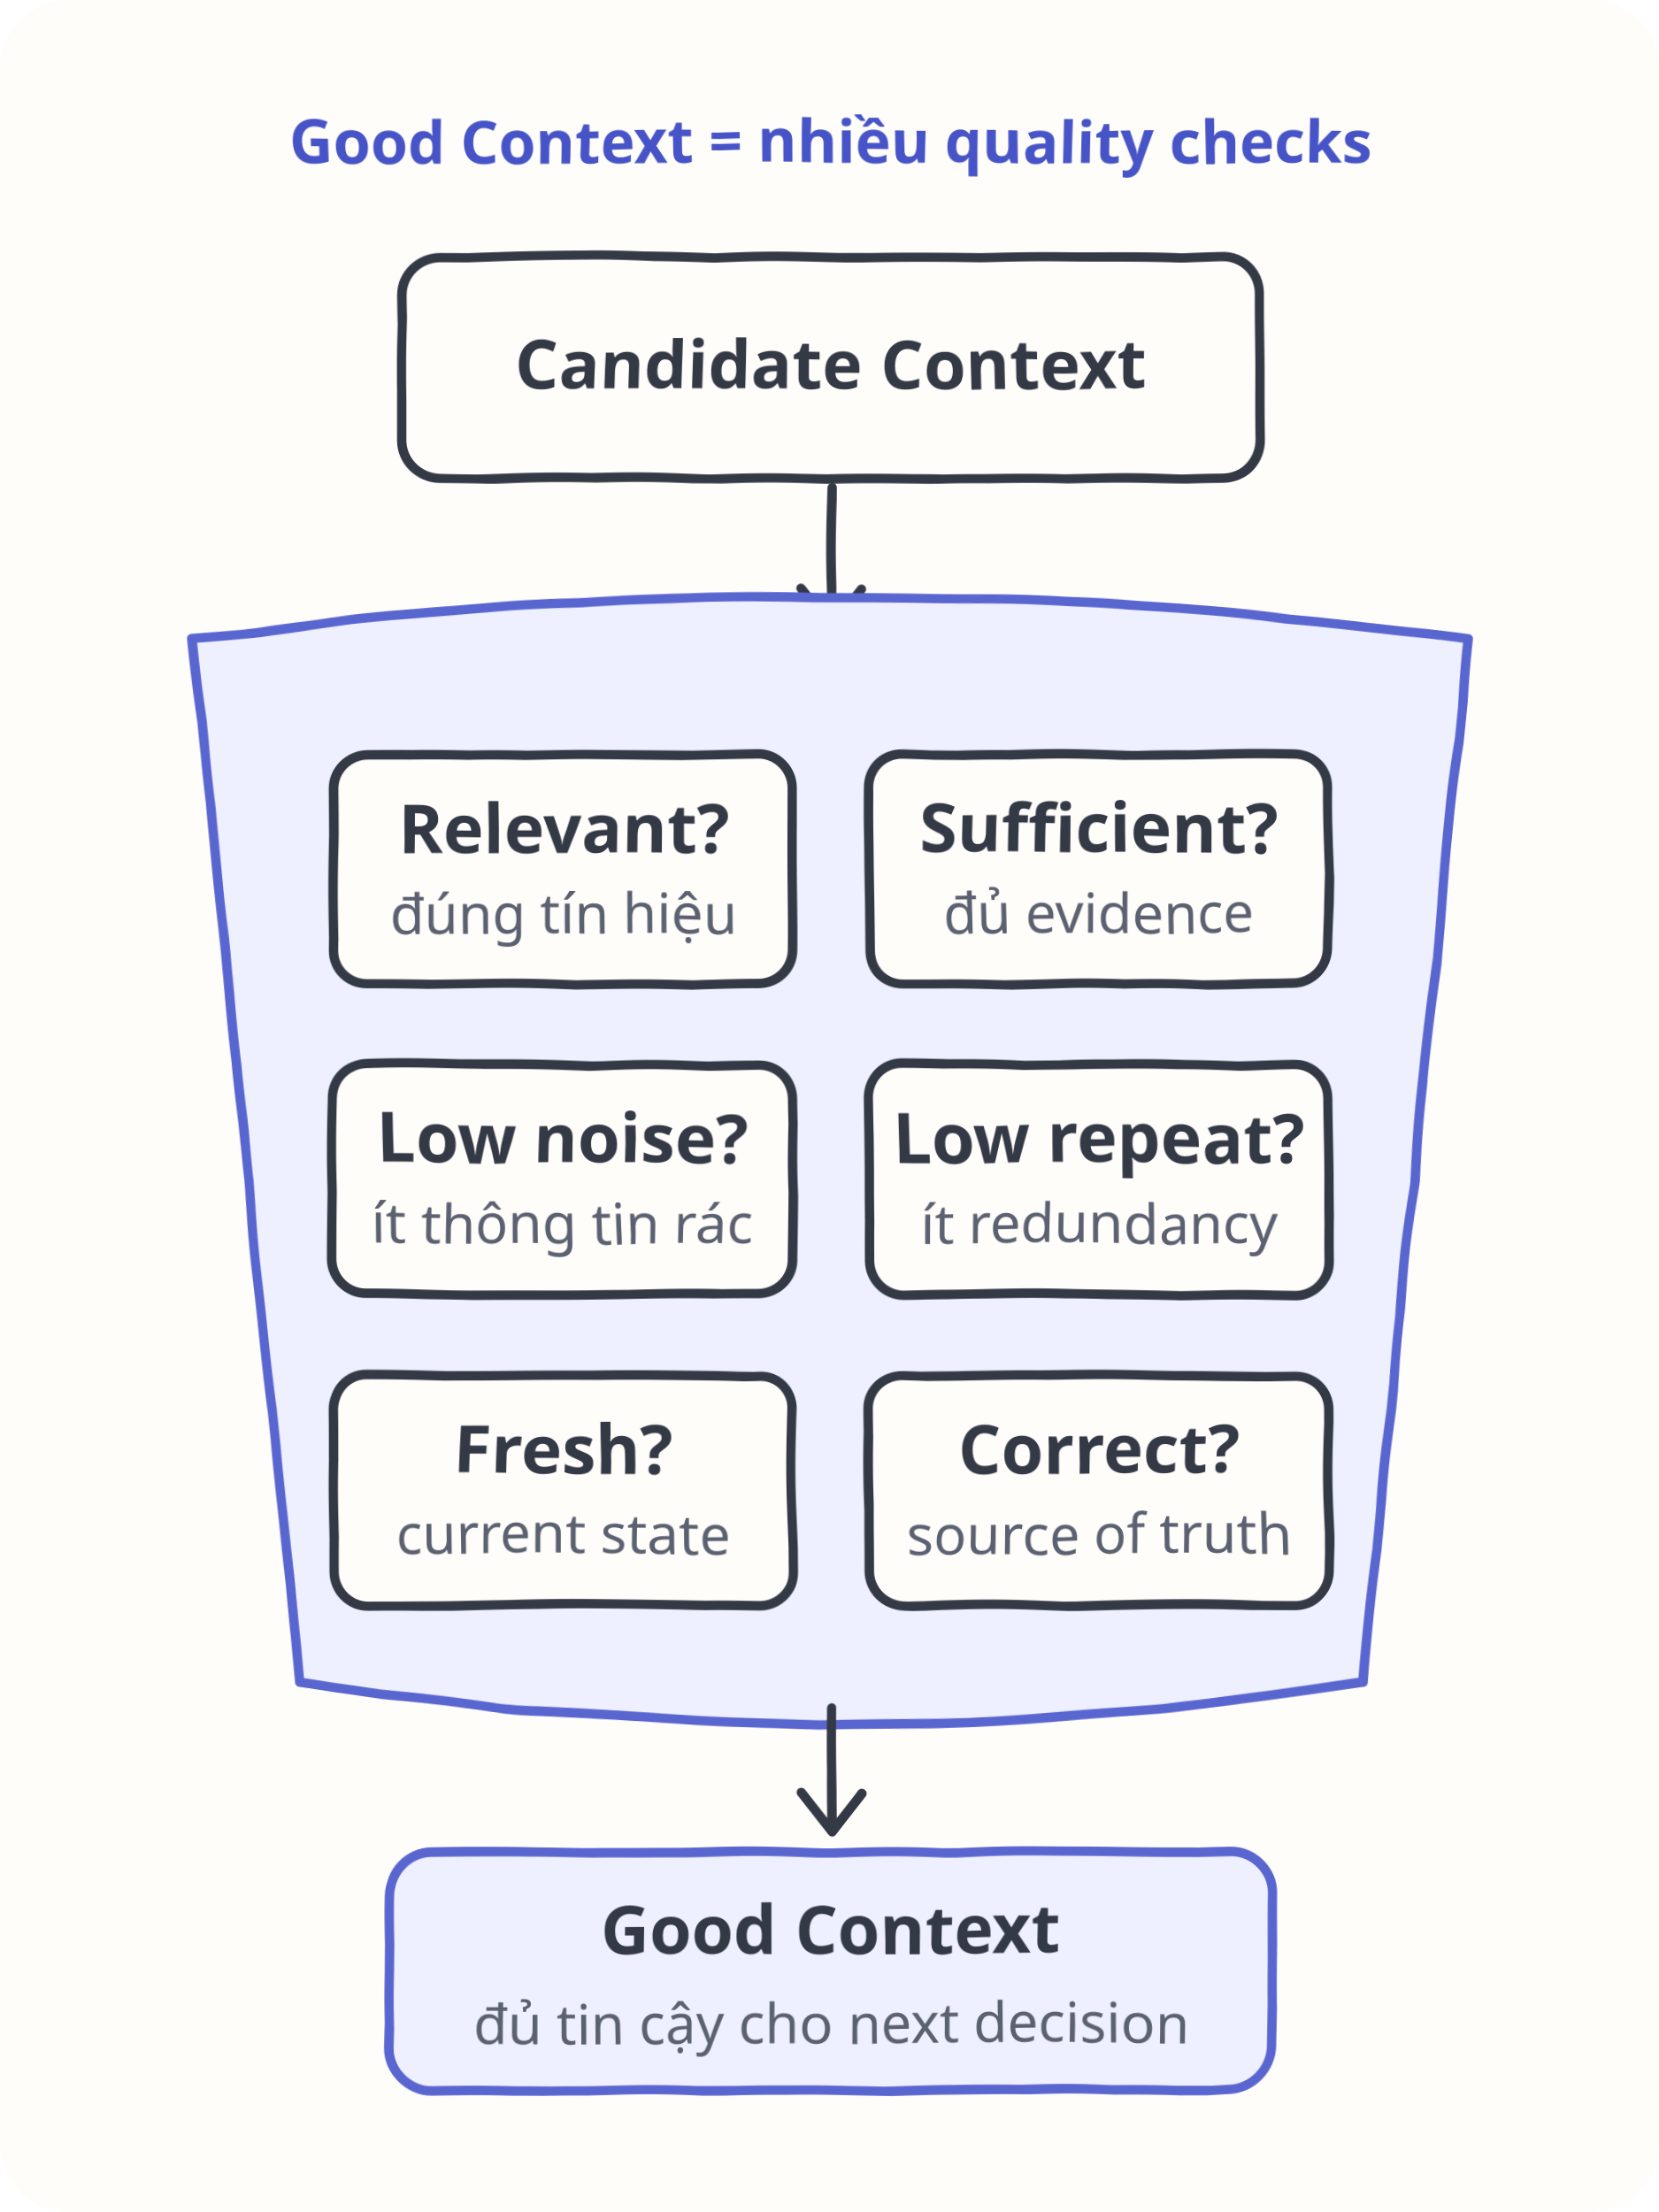
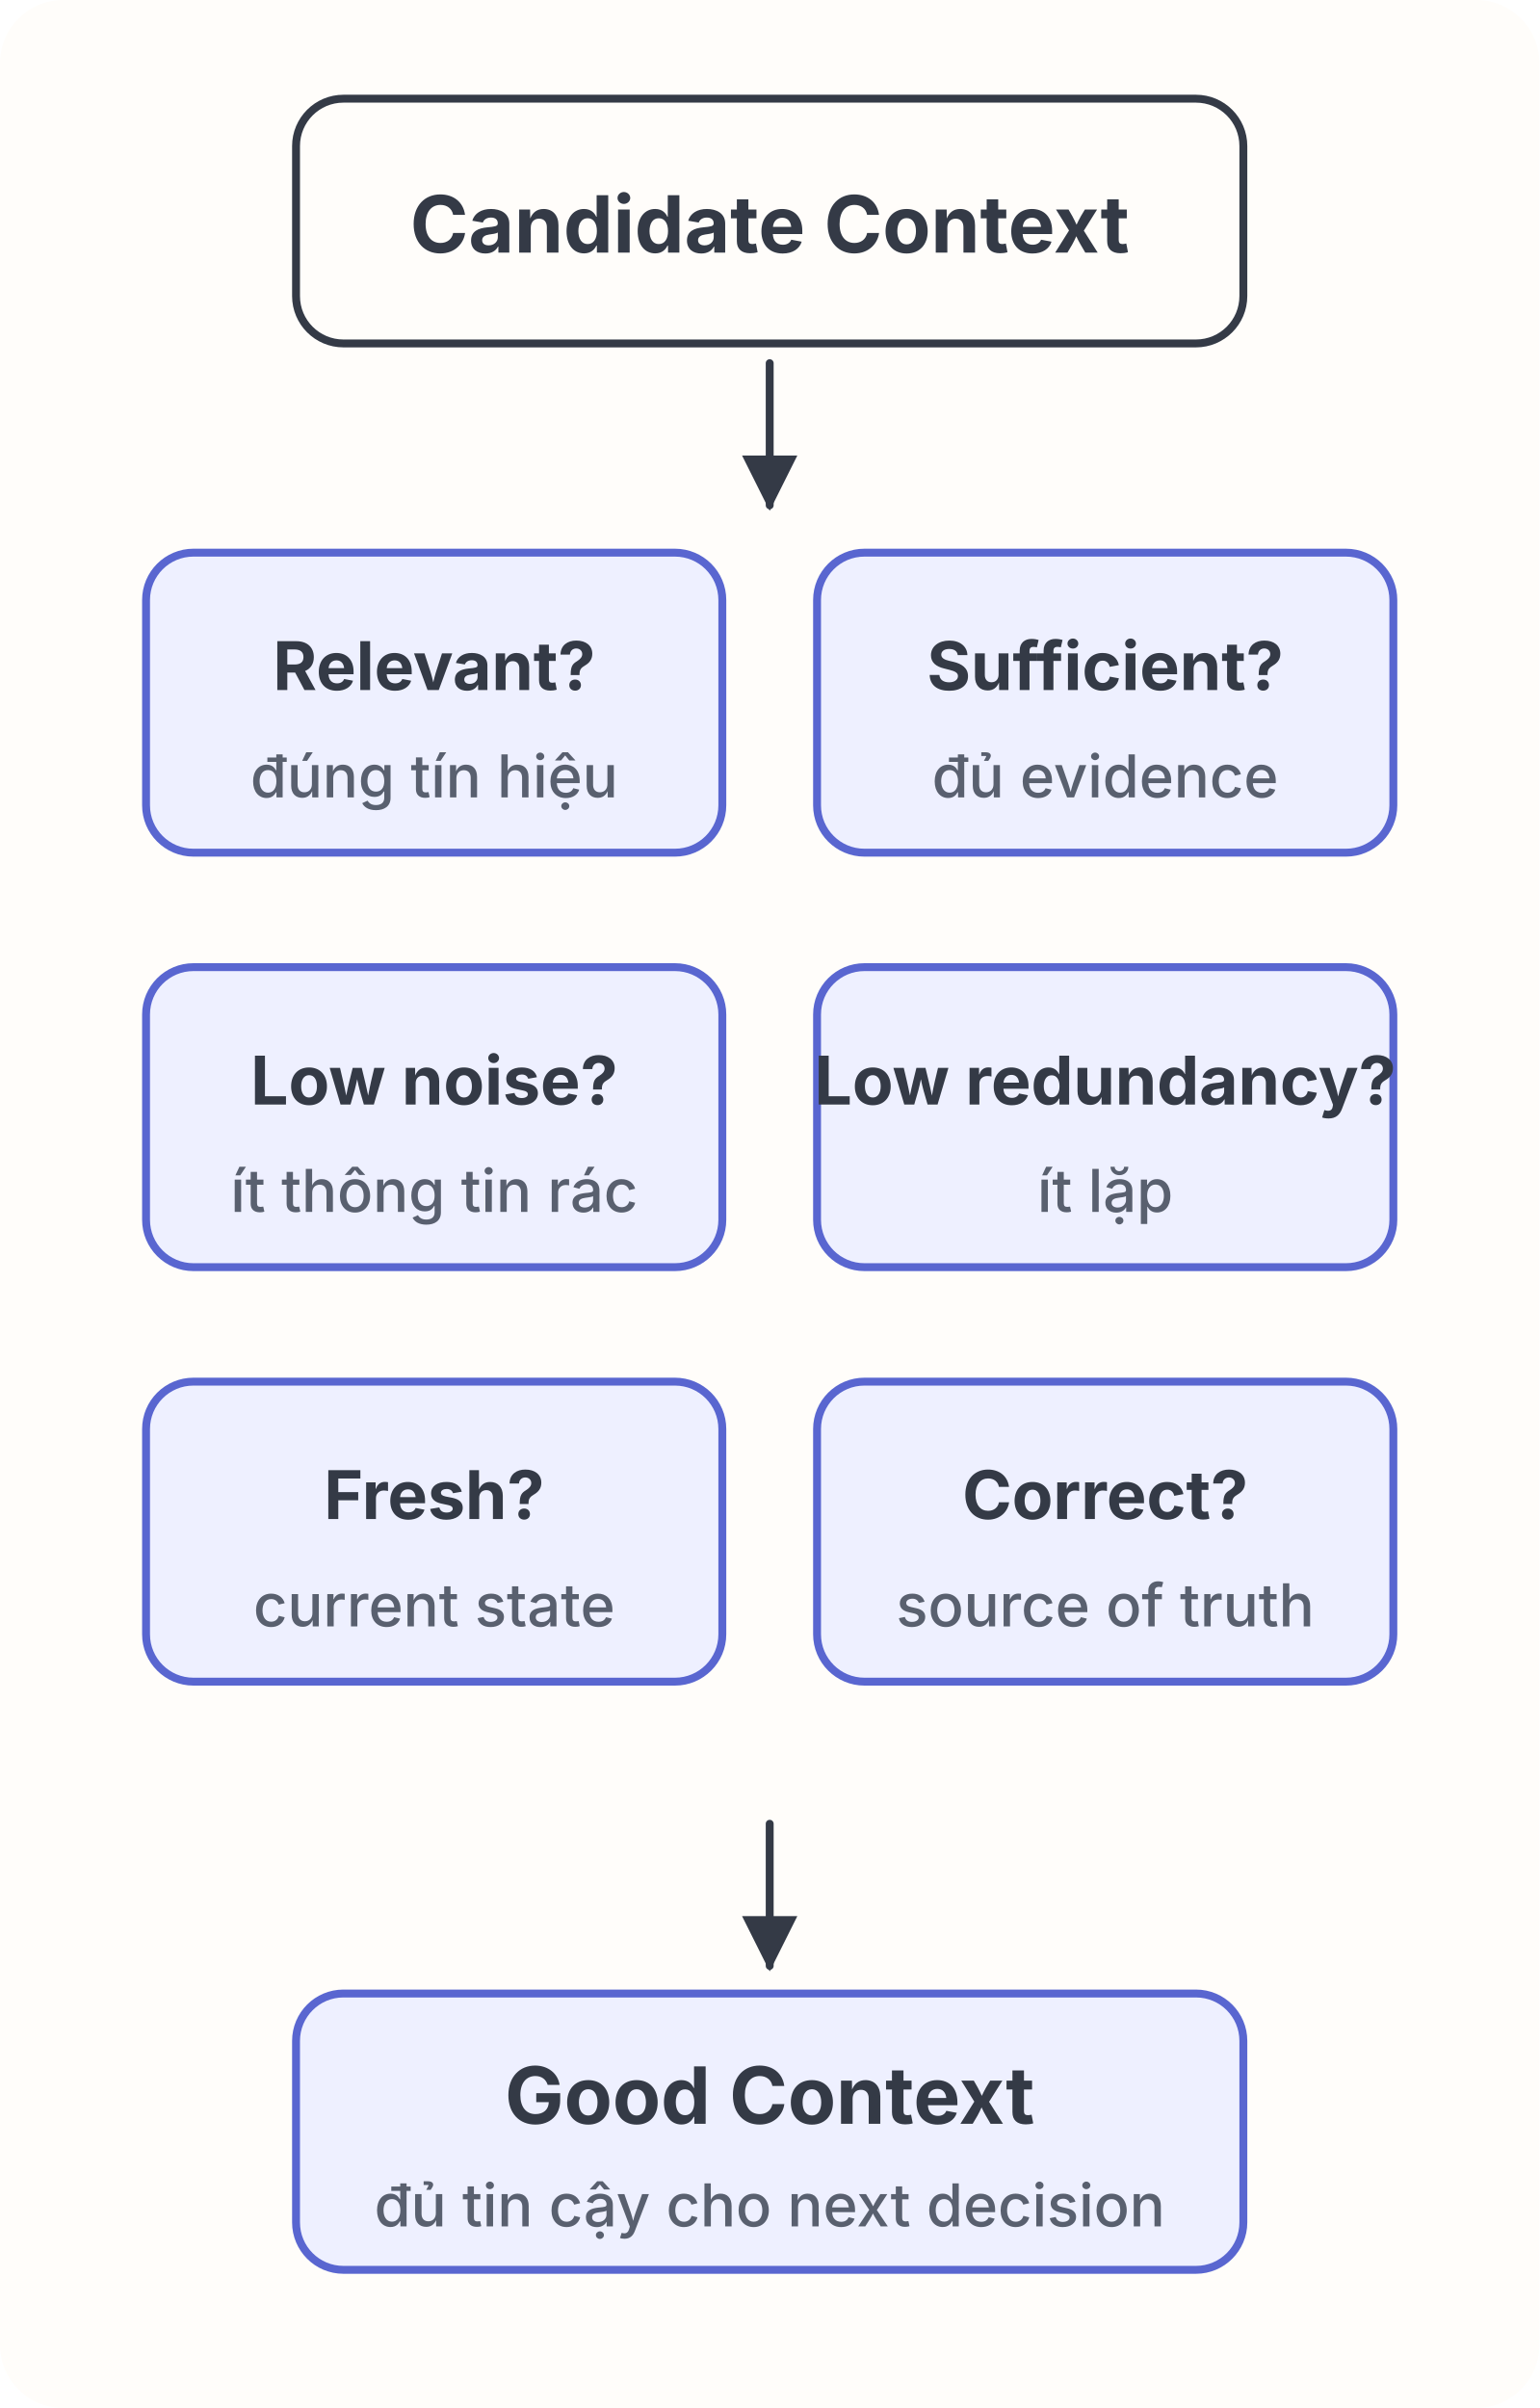
- <svg xmlns="http://www.w3.org/2000/svg" viewBox="0 0 390 520" role="img" aria-labelledby="title desc">
+ <svg xmlns="http://www.w3.org/2000/svg" viewBox="0 0 390 610" role="img">
  <defs>
-     <filter id="r">
-       <feTurbulence baseFrequency=".018" numOctaves="2" seed="11" result="n" />
-       <feDisplacementMap in="SourceGraphic" in2="n" scale="1.3" />
-     </filter>
-     <style>.i{fill:none;stroke:#343946;stroke-width:2.2;stroke-linecap:round;stroke-linejoin:round}.a{fill:#eef0ff;stroke:#5966d0}.p{fill:#fffdfa}.l{font:600 16px system-ui,sans-serif;fill:#343946}.s{font:13px system-ui,sans-serif;fill:#5b6170}.n{font:600 14px system-ui,sans-serif;fill:#4654c7}</style>
+     <marker id="arrow" viewBox="0 0 10 10" refX="9" refY="5" markerWidth="7" markerHeight="7" orient="auto-start-reverse">
+       <path d="M 0 0 L 10 5 L 0 10 z" fill="#343a46" />
+     </marker>
  </defs>
-   <rect width="390" height="520" rx="16" class="p" />
-   <g filter="url(#r)">
-     <text x="195" y="38" text-anchor="middle" class="n">Good Context = nhiều quality checks</text>
-     <rect x="94" y="60" width="202" height="52" rx="9" class="i p" />
-     <text x="195" y="91" text-anchor="middle" class="l">Candidate Context</text>
-     <path d="M195 114v32M188 138l7 9 7-9" class="i" />
-     <path d="M45 150Q195 130 345 150L320 395Q195 415 70 395Z" class="i a" />
-     <rect x="78" y="177" width="108" height="54" rx="8" class="i p" />
-     <text x="132" y="200" text-anchor="middle" class="l">Relevant?</text>
-     <text x="132" y="219" text-anchor="middle" class="s">đúng tín hiệu</text>
-     <rect x="204" y="177" width="108" height="54" rx="8" class="i p" />
-     <text x="258" y="200" text-anchor="middle" class="l">Sufficient?</text>
-     <text x="258" y="219" text-anchor="middle" class="s">đủ evidence</text>
-     <rect x="78" y="250" width="108" height="54" rx="8" class="i p" />
-     <text x="132" y="273" text-anchor="middle" class="l">Low noise?</text>
-     <text x="132" y="292" text-anchor="middle" class="s">ít thông tin rác</text>
-     <rect x="204" y="250" width="108" height="54" rx="8" class="i p" />
-     <text x="258" y="273" text-anchor="middle" class="l">Low repeat?</text>
-     <text x="258" y="292" text-anchor="middle" class="s">ít redundancy</text>
-     <rect x="78" y="323" width="108" height="54" rx="8" class="i p" />
-     <text x="132" y="346" text-anchor="middle" class="l">Fresh?</text>
-     <text x="132" y="365" text-anchor="middle" class="s">current state</text>
-     <rect x="204" y="323" width="108" height="54" rx="8" class="i p" />
-     <text x="258" y="346" text-anchor="middle" class="l">Correct?</text>
-     <text x="258" y="365" text-anchor="middle" class="s">source of truth</text>
-     <path d="M195 401v28M188 421l7 9 7-9" class="i" />
-     <rect x="91" y="435" width="208" height="56" rx="10" class="i a" />
-     <text x="195" y="459" text-anchor="middle" class="l">Good Context</text>
-     <text x="195" y="480" text-anchor="middle" class="s">đủ tin cậy cho next decision</text>
-   </g>
+   <rect width="100%" height="100%" rx="16" fill="#fffdfa" />
+   <rect x="75" y="25" width="240" height="62" rx="12" fill="#fffdfa" stroke="#343a46" stroke-width="2" />
+   <text x="195" y="64" text-anchor="middle" fill="#343a46" font-family="Inter,ui-sans-serif,system-ui,sans-serif" font-size="20" font-weight="700">Candidate Context</text>
+   <path d="M195 92 L195 128" fill="none" stroke="#343a46" stroke-width="2" stroke-linecap="round" marker-end="url(#arrow)" />
+   <rect x="37" y="140" width="146" height="76" rx="12" fill="#eef0ff" stroke="#5966d0" stroke-width="2" />
+   <text x="110" y="174.8" text-anchor="middle" fill="#343a46" font-family="Inter,ui-sans-serif,system-ui,sans-serif" font-size="17" font-weight="700">Relevant?</text>
+   <text x="110" y="202" text-anchor="middle" fill="#59606f" font-family="Inter,ui-sans-serif,system-ui,sans-serif" font-size="15" font-weight="450">đúng tín hiệu</text>
+   <rect x="207" y="140" width="146" height="76" rx="12" fill="#eef0ff" stroke="#5966d0" stroke-width="2" />
+   <text x="280" y="174.8" text-anchor="middle" fill="#343a46" font-family="Inter,ui-sans-serif,system-ui,sans-serif" font-size="17" font-weight="700">Sufficient?</text>
+   <text x="280" y="202" text-anchor="middle" fill="#59606f" font-family="Inter,ui-sans-serif,system-ui,sans-serif" font-size="15" font-weight="450">đủ evidence</text>
+   <rect x="37" y="245" width="146" height="76" rx="12" fill="#eef0ff" stroke="#5966d0" stroke-width="2" />
+   <text x="110" y="279.8" text-anchor="middle" fill="#343a46" font-family="Inter,ui-sans-serif,system-ui,sans-serif" font-size="17" font-weight="700">Low noise?</text>
+   <text x="110" y="307" text-anchor="middle" fill="#59606f" font-family="Inter,ui-sans-serif,system-ui,sans-serif" font-size="15" font-weight="450">ít thông tin rác</text>
+   <rect x="207" y="245" width="146" height="76" rx="12" fill="#eef0ff" stroke="#5966d0" stroke-width="2" />
+   <text x="280" y="279.8" text-anchor="middle" fill="#343a46" font-family="Inter,ui-sans-serif,system-ui,sans-serif" font-size="17" font-weight="700">Low redundancy?</text>
+   <text x="280" y="307" text-anchor="middle" fill="#59606f" font-family="Inter,ui-sans-serif,system-ui,sans-serif" font-size="15" font-weight="450">ít lặp</text>
+   <rect x="37" y="350" width="146" height="76" rx="12" fill="#eef0ff" stroke="#5966d0" stroke-width="2" />
+   <text x="110" y="384.8" text-anchor="middle" fill="#343a46" font-family="Inter,ui-sans-serif,system-ui,sans-serif" font-size="17" font-weight="700">Fresh?</text>
+   <text x="110" y="412" text-anchor="middle" fill="#59606f" font-family="Inter,ui-sans-serif,system-ui,sans-serif" font-size="15" font-weight="450">current state</text>
+   <rect x="207" y="350" width="146" height="76" rx="12" fill="#eef0ff" stroke="#5966d0" stroke-width="2" />
+   <text x="280" y="384.8" text-anchor="middle" fill="#343a46" font-family="Inter,ui-sans-serif,system-ui,sans-serif" font-size="17" font-weight="700">Correct?</text>
+   <text x="280" y="412" text-anchor="middle" fill="#59606f" font-family="Inter,ui-sans-serif,system-ui,sans-serif" font-size="15" font-weight="450">source of truth</text>
+   <path d="M195 462 L195 498" fill="none" stroke="#343a46" stroke-width="2" stroke-linecap="round" marker-end="url(#arrow)" />
+   <rect x="75" y="505" width="240" height="70" rx="12" fill="#eef0ff" stroke="#5966d0" stroke-width="2" />
+   <text x="195" y="538" text-anchor="middle" fill="#343a46" font-family="Inter,ui-sans-serif,system-ui,sans-serif" font-size="20" font-weight="700">Good Context</text>
+   <text x="195" y="564" text-anchor="middle" fill="#59606f" font-family="Inter,ui-sans-serif,system-ui,sans-serif" font-size="15" font-weight="450">đủ tin cậy cho next decision</text>
</svg>
